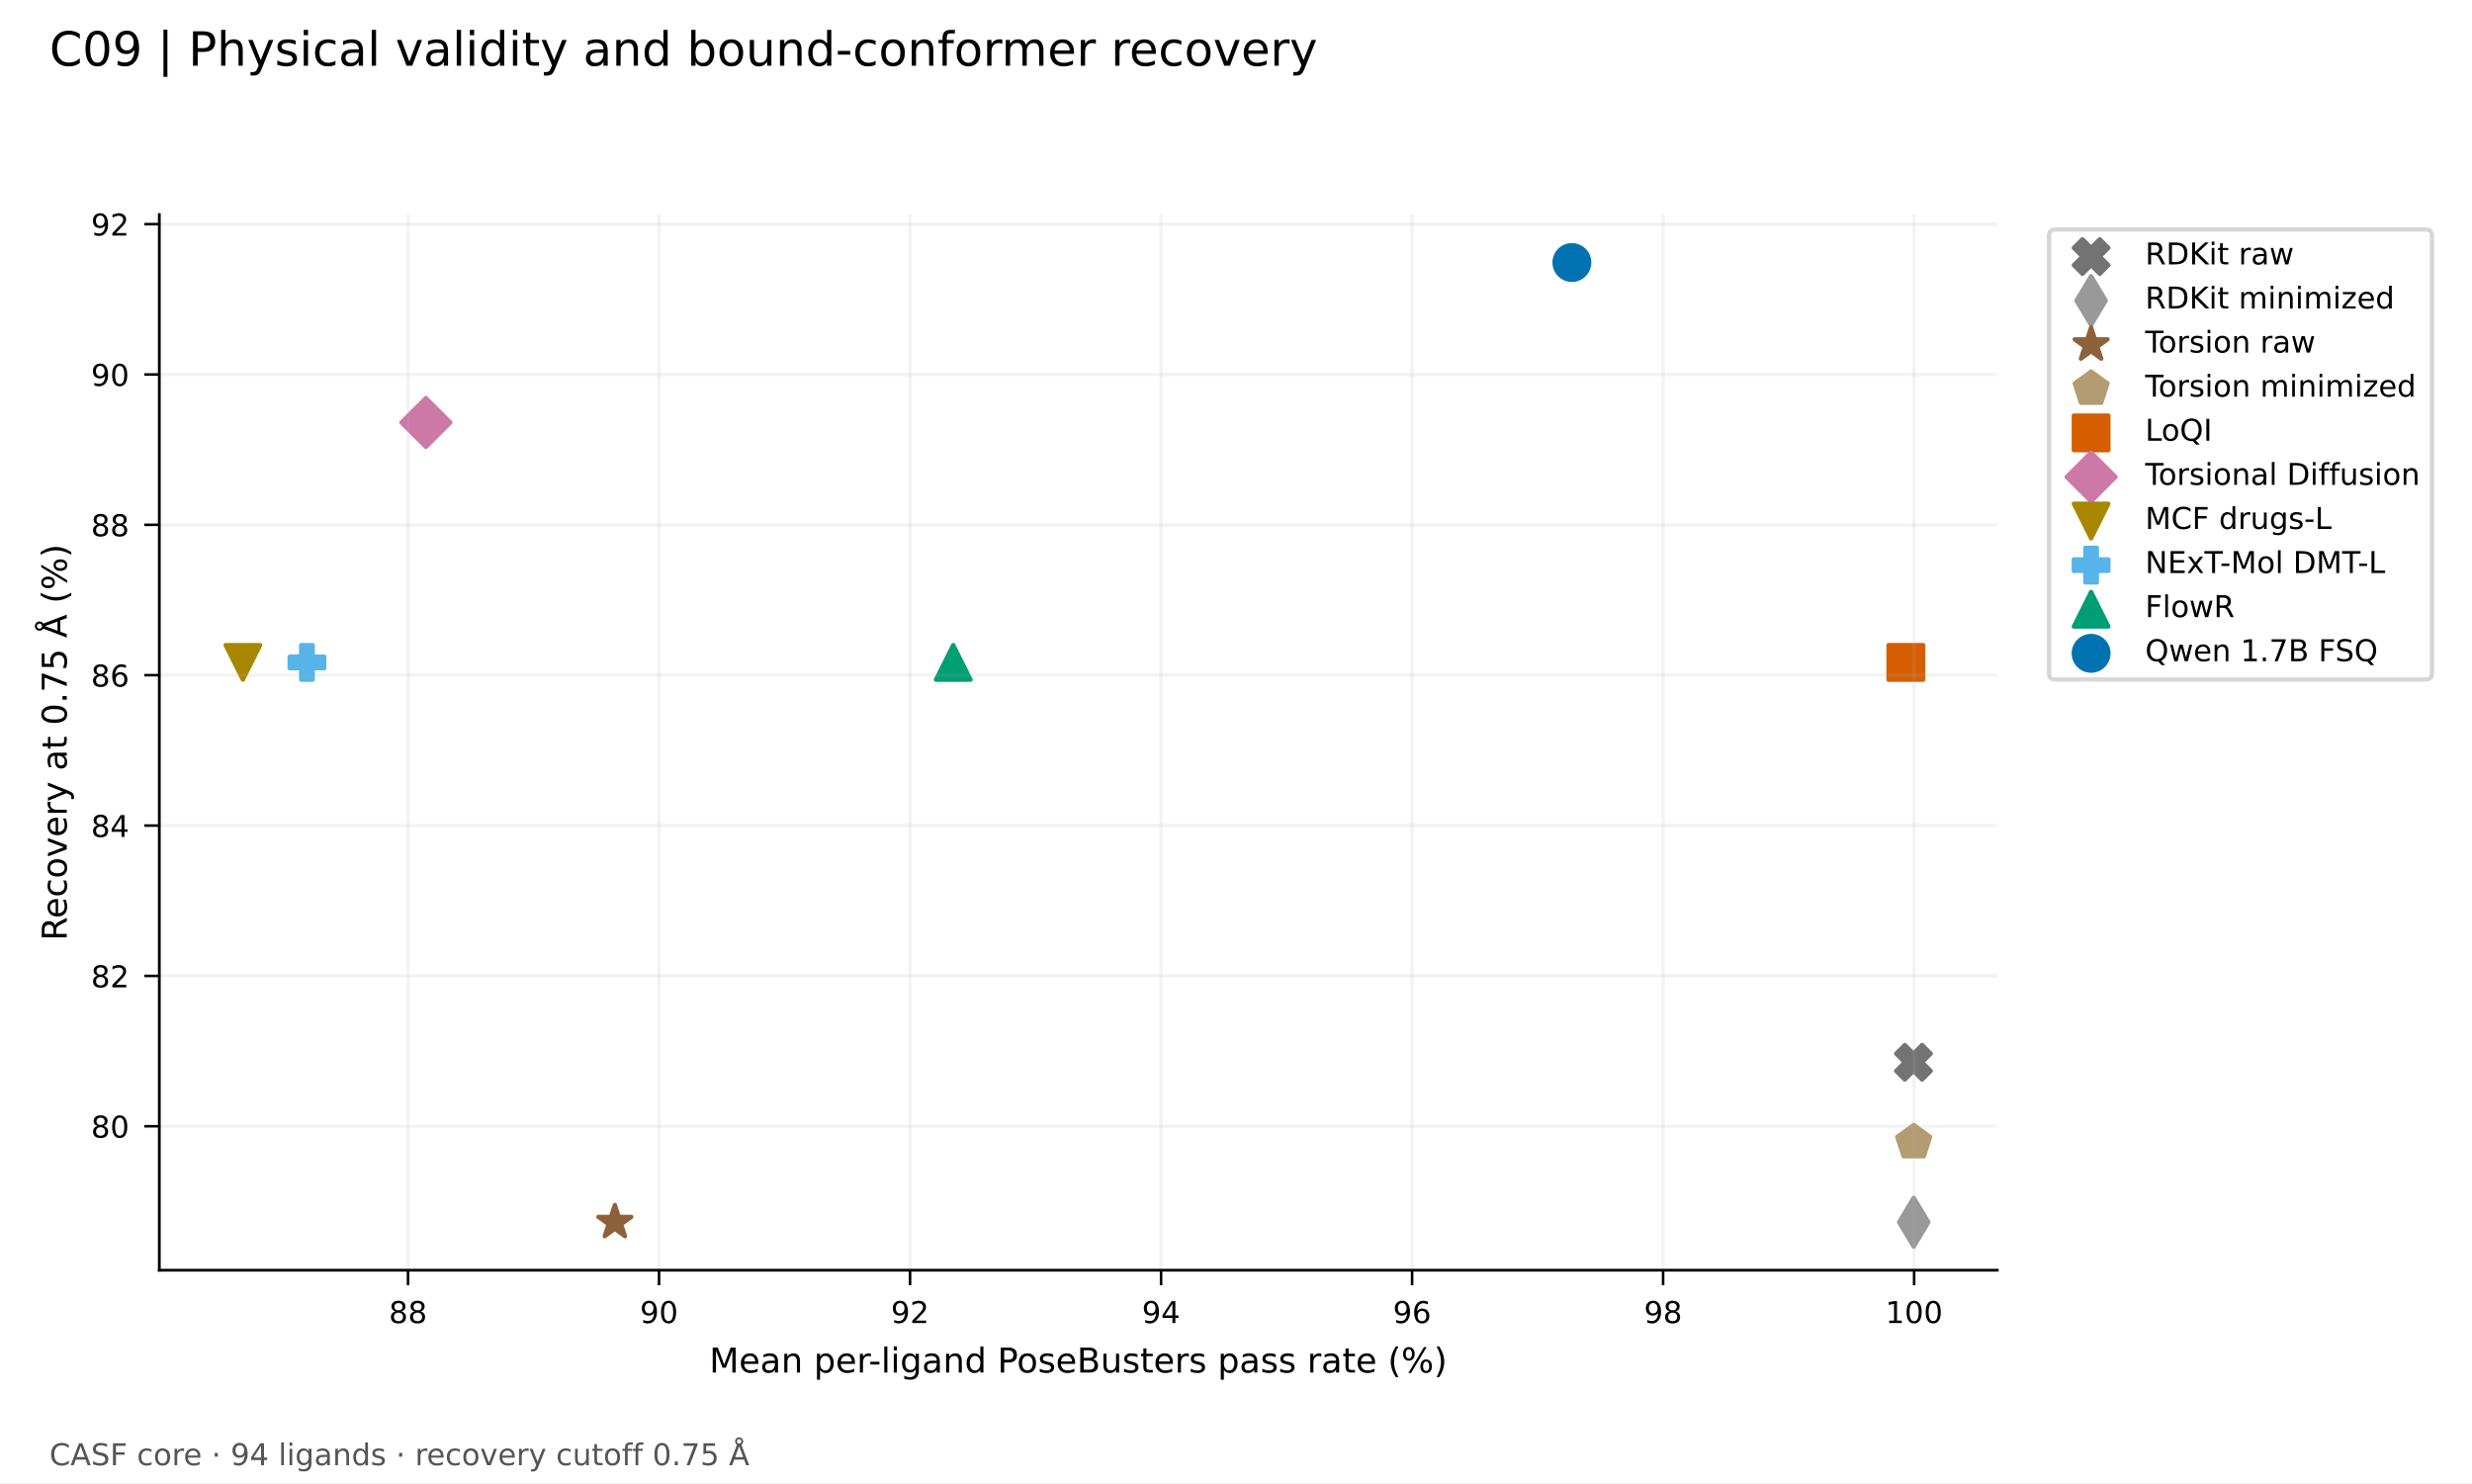
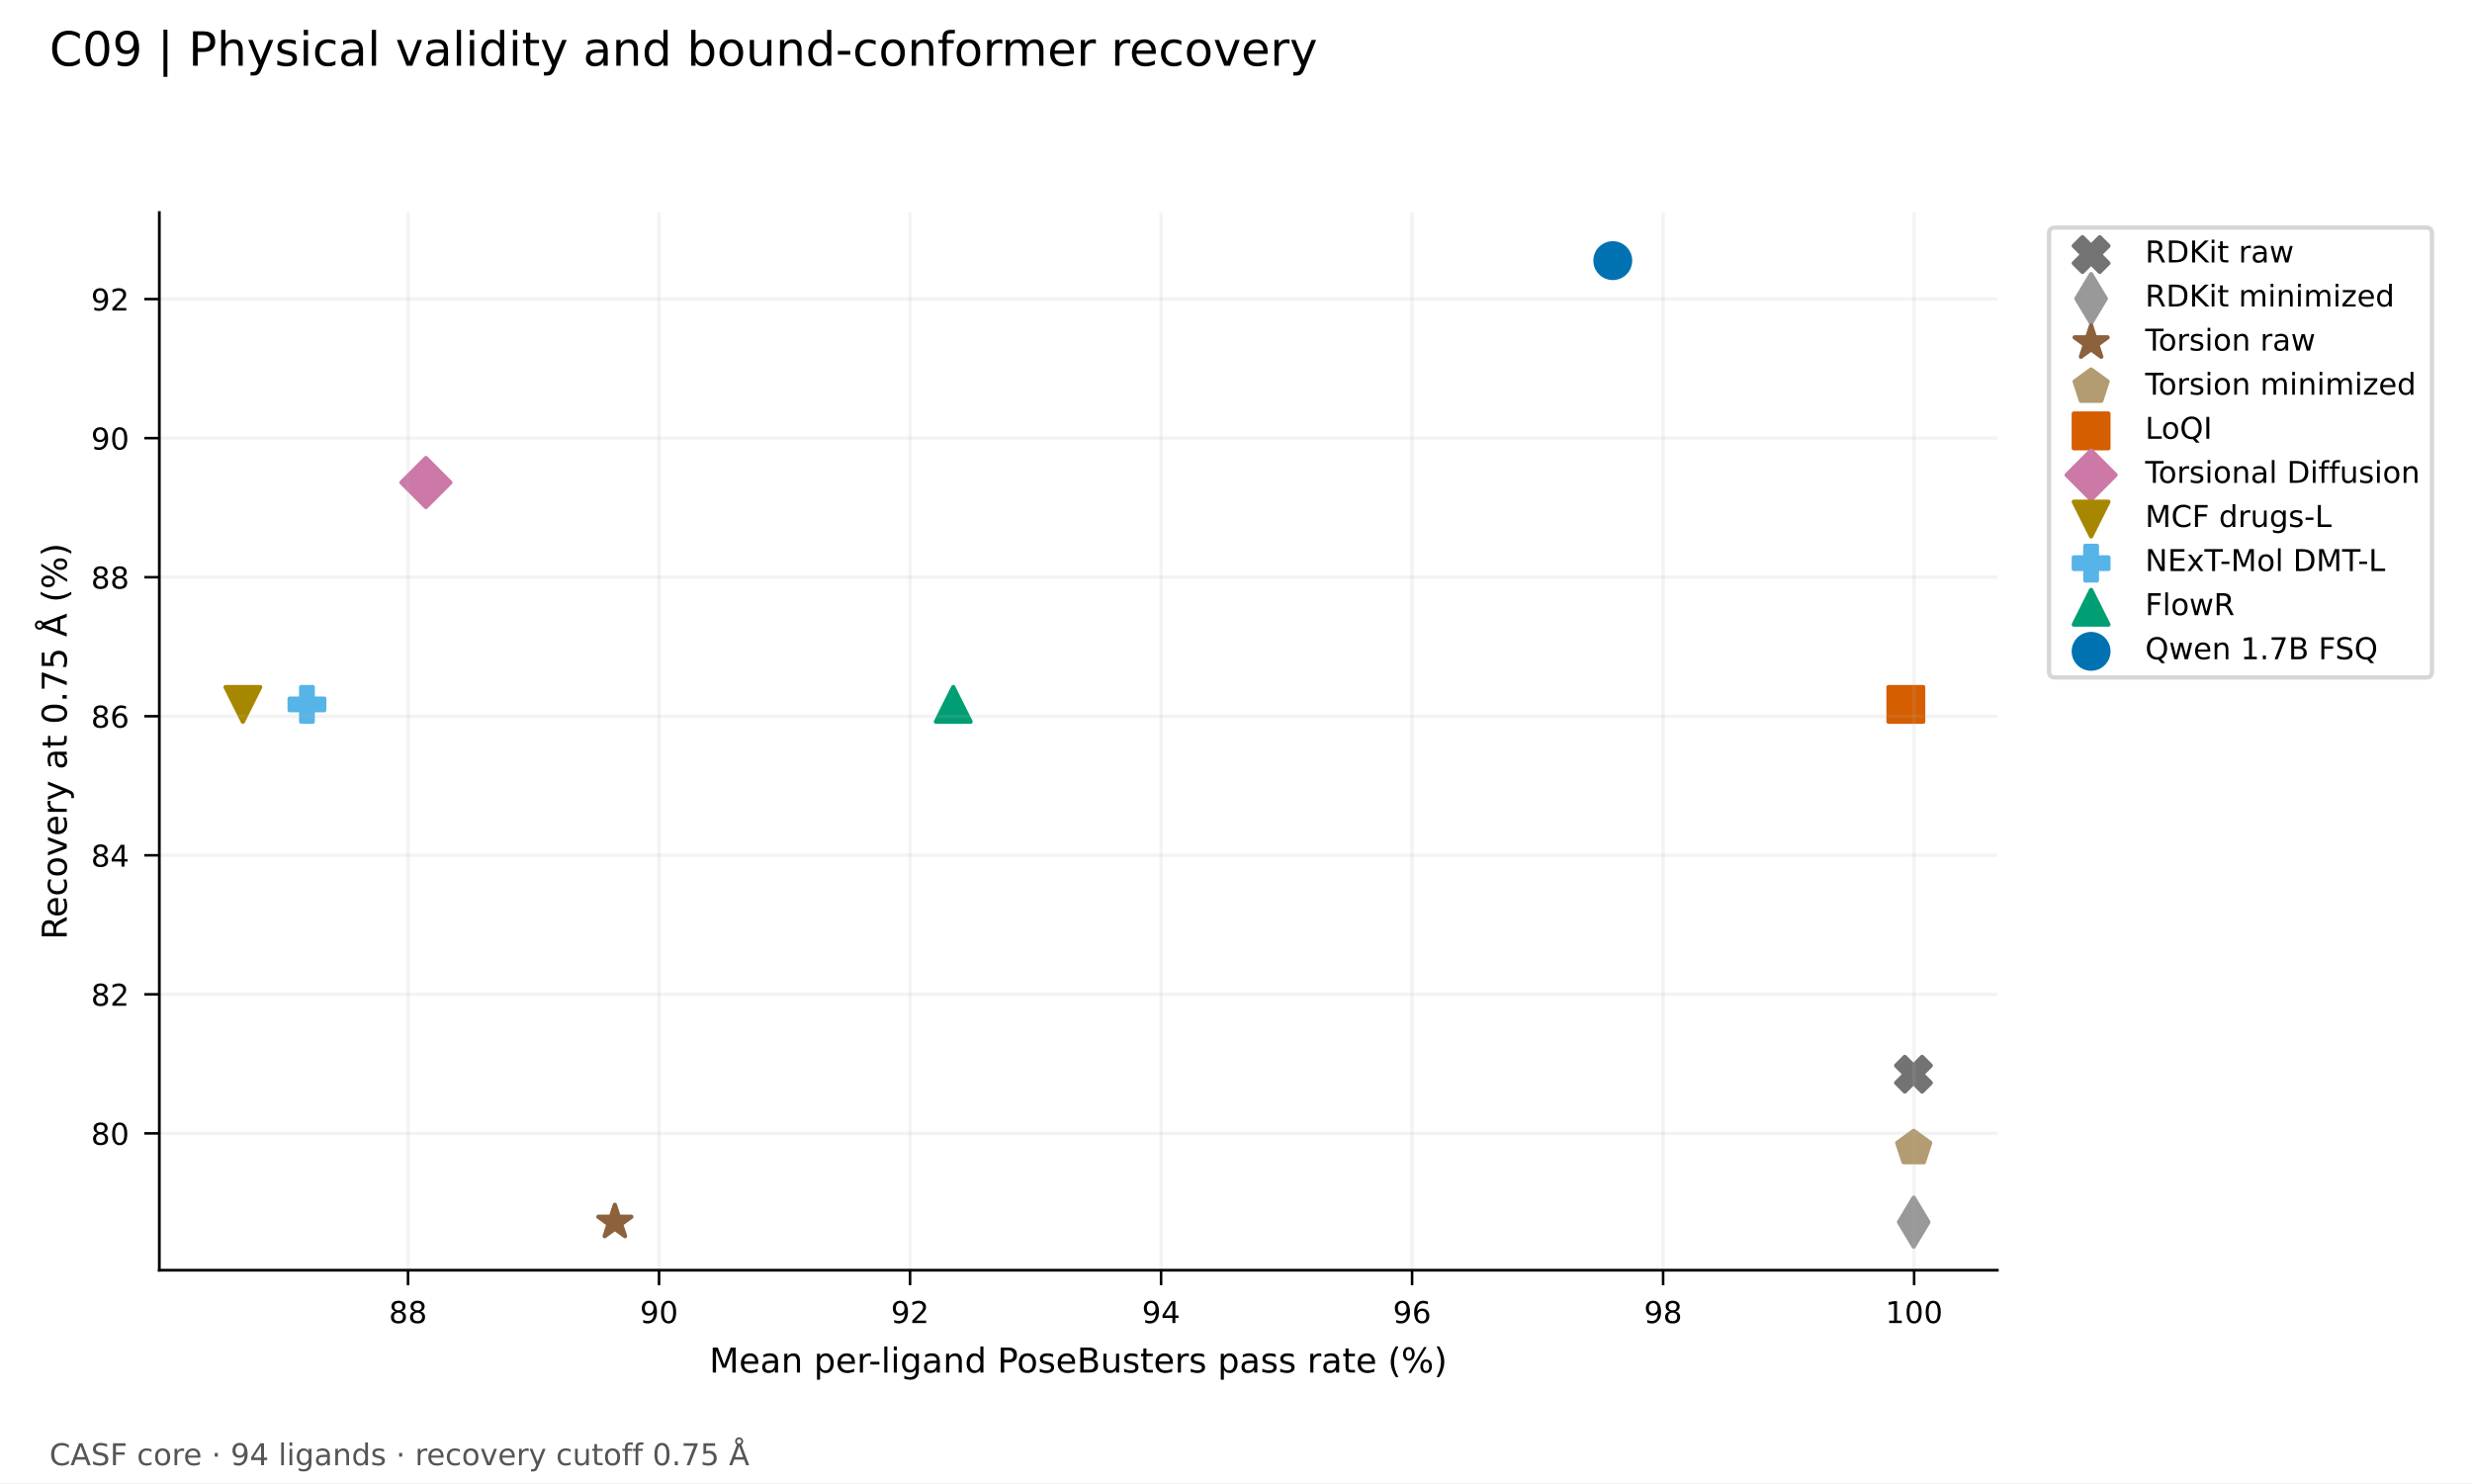
<svg xmlns="http://www.w3.org/2000/svg" xmlns:xlink="http://www.w3.org/1999/xlink" width="576pt" height="345.6pt" viewBox="0 0 576 345.6" version="1.1">
  <defs>
    <style type="text/css">*{stroke-linejoin: round; stroke-linecap: butt}</style>
  </defs>
  <g id="figure_1">
    <g id="patch_1">
      <path d="M 0 345.6 L 576 345.6 L 576 0 L 0 0 z " style="fill: #ffffff" />
    </g>
    <g id="axes_1">
      <g id="patch_2">
-         <path d="M 37.123 296.008 L 465.382 296.008 L 465.382 49.997 L 37.123 49.997 z " style="fill: #ffffff" />
+         <path d="M 37.123 296.008 L 465.382 296.008 L 465.382 49.536 L 37.123 49.536 z " style="fill: #ffffff" />
      </g>
      <g id="PathCollection_1">
        <defs>
-           <path id="m8ecb94056c" d="M -2.016 4.031 L 0 2.016 L 2.016 4.031 L 4.031 2.016 L 2.016 0 L 4.031 -2.016 L 2.016 -4.031 L 0 -2.016 L -2.016 -4.031 L -4.031 -2.016 L -2.016 0 L -4.031 2.016 z " style="stroke: #737373" />
-         </defs>
-         <g clip-path="url(#p0a18f91052)">
-           <use xlink:href="#m8ecb94056c" x="445.853" y="247.551" style="fill: #737373; stroke: #737373" />
+           <path id="m7b91552e5b" d="M -2.016 4.031 L 0 2.016 L 2.016 4.031 L 4.031 2.016 L 2.016 0 L 4.031 -2.016 L 2.016 -4.031 L 0 -2.016 L -2.016 -4.031 L -4.031 -2.016 L -2.016 0 L -4.031 2.016 z " style="stroke: #737373" />
+         </defs>
+         <g clip-path="url(#p43da923b70)">
+           <use xlink:href="#m7b91552e5b" x="445.853" y="250.333" style="fill: #737373; stroke: #737373" />
        </g>
      </g>
      <g id="PathCollection_2">
        <defs>
-           <path id="m6625d84d86" d="M -0 5.701 L 3.421 0 L 0 -5.701 L -3.421 -0 z " style="stroke: #999999" />
-         </defs>
-         <g clip-path="url(#p0a18f91052)">
-           <use xlink:href="#m6625d84d86" x="445.916" y="284.826" style="fill: #999999; stroke: #999999" />
+           <path id="m60eecc3a2a" d="M -0 5.701 L 3.421 0 L 0 -5.701 L -3.421 -0 z " style="stroke: #999999" />
+         </defs>
+         <g clip-path="url(#p43da923b70)">
+           <use xlink:href="#m60eecc3a2a" x="445.916" y="284.805" style="fill: #999999; stroke: #999999" />
        </g>
      </g>
      <g id="PathCollection_3">
        <defs>
-           <path id="m8193b81fd2" d="M 0 -4.031 L -0.905 -1.246 L -3.834 -1.246 L -1.464 0.476 L -2.369 3.261 L -0 1.54 L 2.369 3.261 L 1.464 0.476 L 3.834 -1.246 L 0.905 -1.246 z " style="stroke: #8c613c" />
-         </defs>
-         <g clip-path="url(#p0a18f91052)">
-           <use xlink:href="#m8193b81fd2" x="143.265" y="284.826" style="fill: #8c613c; stroke: #8c613c" />
+           <path id="m31c059a1b8" d="M 0 -4.031 L -0.905 -1.246 L -3.834 -1.246 L -1.464 0.476 L -2.369 3.261 L -0 1.54 L 2.369 3.261 L 1.464 0.476 L 3.834 -1.246 L 0.905 -1.246 z " style="stroke: #8c613c" />
+         </defs>
+         <g clip-path="url(#p43da923b70)">
+           <use xlink:href="#m31c059a1b8" x="143.265" y="284.805" style="fill: #8c613c; stroke: #8c613c" />
        </g>
      </g>
      <g id="PathCollection_4">
        <defs>
-           <path id="mf553793d57" d="M 0 -4.031 L -3.834 -1.246 L -2.369 3.261 L 2.369 3.261 L 3.834 -1.246 z " style="stroke: #b39b72" />
-         </defs>
-         <g clip-path="url(#p0a18f91052)">
-           <use xlink:href="#mf553793d57" x="445.916" y="266.188" style="fill: #b39b72; stroke: #b39b72" />
+           <path id="m16bb5d4c7e" d="M 0 -4.031 L -3.834 -1.246 L -2.369 3.261 L 2.369 3.261 L 3.834 -1.246 z " style="stroke: #b39b72" />
+         </defs>
+         <g clip-path="url(#p43da923b70)">
+           <use xlink:href="#m16bb5d4c7e" x="445.916" y="267.569" style="fill: #b39b72; stroke: #b39b72" />
        </g>
      </g>
      <g id="PathCollection_5">
        <defs>
-           <path id="m8109bd531e" d="M -4.031 4.031 L 4.031 4.031 L 4.031 -4.031 L -4.031 -4.031 z " style="stroke: #d55e00" />
-         </defs>
-         <g clip-path="url(#p0a18f91052)">
-           <use xlink:href="#m8109bd531e" x="444.08" y="154.365" style="fill: #d55e00; stroke: #d55e00" />
+           <path id="mc95337a55d" d="M -4.031 4.031 L 4.031 4.031 L 4.031 -4.031 L -4.031 -4.031 z " style="stroke: #d55e00" />
+         </defs>
+         <g clip-path="url(#p43da923b70)">
+           <use xlink:href="#mc95337a55d" x="444.08" y="164.154" style="fill: #d55e00; stroke: #d55e00" />
        </g>
      </g>
      <g id="PathCollection_6">
        <defs>
-           <path id="m72bd9201cd" d="M -0 5.701 L 5.701 0 L 0 -5.701 L -5.701 -0 z " style="stroke: #cc79a7" />
-         </defs>
-         <g clip-path="url(#p0a18f91052)">
-           <use xlink:href="#m72bd9201cd" x="99.242" y="98.454" style="fill: #cc79a7; stroke: #cc79a7" />
+           <path id="m8fd2d42237" d="M -0 5.701 L 5.701 0 L 0 -5.701 L -5.701 -0 z " style="stroke: #cc79a7" />
+         </defs>
+         <g clip-path="url(#p43da923b70)">
+           <use xlink:href="#m8fd2d42237" x="99.242" y="112.447" style="fill: #cc79a7; stroke: #cc79a7" />
        </g>
      </g>
      <g id="PathCollection_7">
        <defs>
-           <path id="m849f154b48" d="M -0 4.031 L 4.031 -4.031 L -4.031 -4.031 z " style="stroke: #a88700" />
-         </defs>
-         <g clip-path="url(#p0a18f91052)">
-           <use xlink:href="#m849f154b48" x="56.589" y="154.365" style="fill: #a88700; stroke: #a88700" />
+           <path id="meb78caeca5" d="M -0 4.031 L 4.031 -4.031 L -4.031 -4.031 z " style="stroke: #a88700" />
+         </defs>
+         <g clip-path="url(#p43da923b70)">
+           <use xlink:href="#meb78caeca5" x="56.589" y="164.154" style="fill: #a88700; stroke: #a88700" />
        </g>
      </g>
      <g id="PathCollection_8">
        <defs>
-           <path id="mcb658fb66b" d="M -1.344 4.031 L 1.344 4.031 L 1.344 1.344 L 4.031 1.344 L 4.031 -1.344 L 1.344 -1.344 L 1.344 -4.031 L -1.344 -4.031 L -1.344 -1.344 L -4.031 -1.344 L -4.031 1.344 L -1.344 1.344 z " style="stroke: #56b4e9" />
-         </defs>
-         <g clip-path="url(#p0a18f91052)">
-           <use xlink:href="#mcb658fb66b" x="71.522" y="154.365" style="fill: #56b4e9; stroke: #56b4e9" />
+           <path id="mb1a224aeb9" d="M -1.344 4.031 L 1.344 4.031 L 1.344 1.344 L 4.031 1.344 L 4.031 -1.344 L 1.344 -1.344 L 1.344 -4.031 L -1.344 -4.031 L -1.344 -1.344 L -4.031 -1.344 L -4.031 1.344 L -1.344 1.344 z " style="stroke: #56b4e9" />
+         </defs>
+         <g clip-path="url(#p43da923b70)">
+           <use xlink:href="#mb1a224aeb9" x="71.522" y="164.154" style="fill: #56b4e9; stroke: #56b4e9" />
        </g>
      </g>
      <g id="PathCollection_9">
        <defs>
-           <path id="m070d3440ae" d="M 0 -4.031 L -4.031 4.031 L 4.031 4.031 z " style="stroke: #009e73" />
-         </defs>
-         <g clip-path="url(#p0a18f91052)">
-           <use xlink:href="#m070d3440ae" x="222.116" y="154.365" style="fill: #009e73; stroke: #009e73" />
+           <path id="m711ed0da29" d="M 0 -4.031 L -4.031 4.031 L 4.031 4.031 z " style="stroke: #009e73" />
+         </defs>
+         <g clip-path="url(#p43da923b70)">
+           <use xlink:href="#m711ed0da29" x="222.116" y="164.154" style="fill: #009e73; stroke: #009e73" />
        </g>
      </g>
      <g id="PathCollection_10">
        <defs>
-           <path id="m414358be75" d="M 0 4.031 C 1.069 4.031 2.094 3.606 2.85 2.85 C 3.606 2.094 4.031 1.069 4.031 0 C 4.031 -1.069 3.606 -2.094 2.85 -2.85 C 2.094 -3.606 1.069 -4.031 0 -4.031 C -1.069 -4.031 -2.094 -3.606 -2.85 -2.85 C -3.606 -2.094 -4.031 -1.069 -4.031 0 C -4.031 1.069 -3.606 2.094 -2.85 2.85 C -2.094 3.606 -1.069 4.031 0 4.031 z " style="stroke: #0072b2" />
-         </defs>
-         <g clip-path="url(#p0a18f91052)">
-           <use xlink:href="#m414358be75" x="366.262" y="61.179" style="fill: #0072b2; stroke: #0072b2" />
+           <path id="mfe5ec84e71" d="M 0 4.031 C 1.069 4.031 2.094 3.606 2.85 2.85 C 3.606 2.094 4.031 1.069 4.031 0 C 4.031 -1.069 3.606 -2.094 2.85 -2.85 C 2.094 -3.606 1.069 -4.031 0 -4.031 C -1.069 -4.031 -2.094 -3.606 -2.85 -2.85 C -3.606 -2.094 -4.031 -1.069 -4.031 0 C -4.031 1.069 -3.606 2.094 -2.85 2.85 C -2.094 3.606 -1.069 4.031 0 4.031 z " style="stroke: #0072b2" />
+         </defs>
+         <g clip-path="url(#p43da923b70)">
+           <use xlink:href="#mfe5ec84e71" x="375.794" y="60.739" style="fill: #0072b2; stroke: #0072b2" />
        </g>
      </g>
      <g id="matplotlib.axis_1">
        <g id="xtick_1">
          <g id="line2d_1">
-             <path d="M 95.074 296.008 L 95.074 49.997 " clip-path="url(#p0a18f91052)" style="fill: none; stroke: #b0b0b0; stroke-opacity: 0.15; stroke-width: 0.8; stroke-linecap: square" />
+             <path d="M 95.074 296.008 L 95.074 49.536 " clip-path="url(#p43da923b70)" style="fill: none; stroke: #b0b0b0; stroke-opacity: 0.15; stroke-width: 0.8; stroke-linecap: square" />
          </g>
          <g id="line2d_2">
            <defs>
-               <path id="mbc8cd95955" d="M 0 0 L 0 3.5 " style="stroke: #000000; stroke-width: 0.6" />
+               <path id="ma7fd25c695" d="M 0 0 L 0 3.5 " style="stroke: #000000; stroke-width: 0.6" />
            </defs>
            <g>
-               <use xlink:href="#mbc8cd95955" x="95.074" y="296.008" style="stroke: #000000; stroke-width: 0.6" />
+               <use xlink:href="#ma7fd25c695" x="95.074" y="296.008" style="stroke: #000000; stroke-width: 0.6" />
            </g>
          </g>
          <g id="text_1">
            <text style="font-size: 7px; font-family: 'DejaVu Sans'; text-anchor: middle" x="95.074" y="308.327" transform="rotate(-0 95.07352 308.3269)">88</text>
          </g>
        </g>
        <g id="xtick_2">
          <g id="line2d_3">
-             <path d="M 153.563 296.008 L 153.563 49.997 " clip-path="url(#p0a18f91052)" style="fill: none; stroke: #b0b0b0; stroke-opacity: 0.15; stroke-width: 0.8; stroke-linecap: square" />
+             <path d="M 153.563 296.008 L 153.563 49.536 " clip-path="url(#p43da923b70)" style="fill: none; stroke: #b0b0b0; stroke-opacity: 0.15; stroke-width: 0.8; stroke-linecap: square" />
          </g>
          <g id="line2d_4">
            <g>
-               <use xlink:href="#mbc8cd95955" x="153.563" y="296.008" style="stroke: #000000; stroke-width: 0.6" />
+               <use xlink:href="#ma7fd25c695" x="153.563" y="296.008" style="stroke: #000000; stroke-width: 0.6" />
            </g>
          </g>
          <g id="text_2">
            <text style="font-size: 7px; font-family: 'DejaVu Sans'; text-anchor: middle" x="153.563" y="308.327" transform="rotate(-0 153.5628 308.3269)">90</text>
          </g>
        </g>
        <g id="xtick_3">
          <g id="line2d_5">
-             <path d="M 212.052 296.008 L 212.052 49.997 " clip-path="url(#p0a18f91052)" style="fill: none; stroke: #b0b0b0; stroke-opacity: 0.15; stroke-width: 0.8; stroke-linecap: square" />
+             <path d="M 212.052 296.008 L 212.052 49.536 " clip-path="url(#p43da923b70)" style="fill: none; stroke: #b0b0b0; stroke-opacity: 0.15; stroke-width: 0.8; stroke-linecap: square" />
          </g>
          <g id="line2d_6">
            <g>
-               <use xlink:href="#mbc8cd95955" x="212.052" y="296.008" style="stroke: #000000; stroke-width: 0.6" />
+               <use xlink:href="#ma7fd25c695" x="212.052" y="296.008" style="stroke: #000000; stroke-width: 0.6" />
            </g>
          </g>
          <g id="text_3">
            <text style="font-size: 7px; font-family: 'DejaVu Sans'; text-anchor: middle" x="212.052" y="308.327" transform="rotate(-0 212.052 308.3269)">92</text>
          </g>
        </g>
        <g id="xtick_4">
          <g id="line2d_7">
-             <path d="M 270.541 296.008 L 270.541 49.997 " clip-path="url(#p0a18f91052)" style="fill: none; stroke: #b0b0b0; stroke-opacity: 0.15; stroke-width: 0.8; stroke-linecap: square" />
+             <path d="M 270.541 296.008 L 270.541 49.536 " clip-path="url(#p43da923b70)" style="fill: none; stroke: #b0b0b0; stroke-opacity: 0.15; stroke-width: 0.8; stroke-linecap: square" />
          </g>
          <g id="line2d_8">
            <g>
-               <use xlink:href="#mbc8cd95955" x="270.541" y="296.008" style="stroke: #000000; stroke-width: 0.6" />
+               <use xlink:href="#ma7fd25c695" x="270.541" y="296.008" style="stroke: #000000; stroke-width: 0.6" />
            </g>
          </g>
          <g id="text_4">
            <text style="font-size: 7px; font-family: 'DejaVu Sans'; text-anchor: middle" x="270.541" y="308.327" transform="rotate(-0 270.5413 308.3269)">94</text>
          </g>
        </g>
        <g id="xtick_5">
          <g id="line2d_9">
-             <path d="M 329.031 296.008 L 329.031 49.997 " clip-path="url(#p0a18f91052)" style="fill: none; stroke: #b0b0b0; stroke-opacity: 0.15; stroke-width: 0.8; stroke-linecap: square" />
+             <path d="M 329.031 296.008 L 329.031 49.536 " clip-path="url(#p43da923b70)" style="fill: none; stroke: #b0b0b0; stroke-opacity: 0.15; stroke-width: 0.8; stroke-linecap: square" />
          </g>
          <g id="line2d_10">
            <g>
-               <use xlink:href="#mbc8cd95955" x="329.031" y="296.008" style="stroke: #000000; stroke-width: 0.6" />
+               <use xlink:href="#ma7fd25c695" x="329.031" y="296.008" style="stroke: #000000; stroke-width: 0.6" />
            </g>
          </g>
          <g id="text_5">
            <text style="font-size: 7px; font-family: 'DejaVu Sans'; text-anchor: middle" x="329.031" y="308.327" transform="rotate(-0 329.0305 308.3269)">96</text>
          </g>
        </g>
        <g id="xtick_6">
          <g id="line2d_11">
-             <path d="M 387.52 296.008 L 387.52 49.997 " clip-path="url(#p0a18f91052)" style="fill: none; stroke: #b0b0b0; stroke-opacity: 0.15; stroke-width: 0.8; stroke-linecap: square" />
+             <path d="M 387.52 296.008 L 387.52 49.536 " clip-path="url(#p43da923b70)" style="fill: none; stroke: #b0b0b0; stroke-opacity: 0.15; stroke-width: 0.8; stroke-linecap: square" />
          </g>
          <g id="line2d_12">
            <g>
-               <use xlink:href="#mbc8cd95955" x="387.52" y="296.008" style="stroke: #000000; stroke-width: 0.6" />
+               <use xlink:href="#ma7fd25c695" x="387.52" y="296.008" style="stroke: #000000; stroke-width: 0.6" />
            </g>
          </g>
          <g id="text_6">
            <text style="font-size: 7px; font-family: 'DejaVu Sans'; text-anchor: middle" x="387.52" y="308.327" transform="rotate(-0 387.5197 308.3269)">98</text>
          </g>
        </g>
        <g id="xtick_7">
          <g id="line2d_13">
-             <path d="M 446.009 296.008 L 446.009 49.997 " clip-path="url(#p0a18f91052)" style="fill: none; stroke: #b0b0b0; stroke-opacity: 0.15; stroke-width: 0.8; stroke-linecap: square" />
+             <path d="M 446.009 296.008 L 446.009 49.536 " clip-path="url(#p43da923b70)" style="fill: none; stroke: #b0b0b0; stroke-opacity: 0.15; stroke-width: 0.8; stroke-linecap: square" />
          </g>
          <g id="line2d_14">
            <g>
-               <use xlink:href="#mbc8cd95955" x="446.009" y="296.008" style="stroke: #000000; stroke-width: 0.6" />
+               <use xlink:href="#ma7fd25c695" x="446.009" y="296.008" style="stroke: #000000; stroke-width: 0.6" />
            </g>
          </g>
          <g id="text_7">
            <text style="font-size: 7px; font-family: 'DejaVu Sans'; text-anchor: middle" x="446.009" y="308.327" transform="rotate(-0 446.009 308.3269)">100</text>
          </g>
        </g>
        <g id="text_8">
          <text style="font-size: 8px; font-family: 'DejaVu Sans'; text-anchor: middle" x="251.252" y="319.861" transform="rotate(-0 251.2523 319.8614)">Mean per-ligand PoseBusters pass rate (%)</text>
        </g>
      </g>
      <g id="matplotlib.axis_2">
        <g id="ytick_1">
          <g id="line2d_15">
-             <path d="M 37.123 262.461 L 465.382 262.461 " clip-path="url(#p0a18f91052)" style="fill: none; stroke: #b0b0b0; stroke-opacity: 0.15; stroke-width: 0.8; stroke-linecap: square" />
+             <path d="M 37.123 264.122 L 465.382 264.122 " clip-path="url(#p43da923b70)" style="fill: none; stroke: #b0b0b0; stroke-opacity: 0.15; stroke-width: 0.8; stroke-linecap: square" />
          </g>
          <g id="line2d_16">
            <defs>
-               <path id="m4084bb6aea" d="M 0 0 L -3.5 0 " style="stroke: #000000; stroke-width: 0.6" />
+               <path id="m4fec2e8a10" d="M 0 0 L -3.5 0 " style="stroke: #000000; stroke-width: 0.6" />
            </defs>
            <g>
-               <use xlink:href="#m4084bb6aea" x="37.123" y="262.461" style="stroke: #000000; stroke-width: 0.6" />
+               <use xlink:href="#m4fec2e8a10" x="37.123" y="264.122" style="stroke: #000000; stroke-width: 0.6" />
            </g>
          </g>
          <g id="text_9">
-             <text style="font-size: 7px; font-family: 'DejaVu Sans'; text-anchor: end" x="30.122" y="265.12" transform="rotate(-0 30.1225 265.1205)">80</text>
+             <text style="font-size: 7px; font-family: 'DejaVu Sans'; text-anchor: end" x="30.122" y="266.781" transform="rotate(-0 30.1225 266.7812)">80</text>
          </g>
        </g>
        <g id="ytick_2">
          <g id="line2d_17">
-             <path d="M 37.123 227.423 L 465.382 227.423 " clip-path="url(#p0a18f91052)" style="fill: none; stroke: #b0b0b0; stroke-opacity: 0.15; stroke-width: 0.8; stroke-linecap: square" />
+             <path d="M 37.123 231.718 L 465.382 231.718 " clip-path="url(#p43da923b70)" style="fill: none; stroke: #b0b0b0; stroke-opacity: 0.15; stroke-width: 0.8; stroke-linecap: square" />
          </g>
          <g id="line2d_18">
            <g>
-               <use xlink:href="#m4084bb6aea" x="37.123" y="227.423" style="stroke: #000000; stroke-width: 0.6" />
+               <use xlink:href="#m4fec2e8a10" x="37.123" y="231.718" style="stroke: #000000; stroke-width: 0.6" />
            </g>
          </g>
          <g id="text_10">
-             <text style="font-size: 7px; font-family: 'DejaVu Sans'; text-anchor: end" x="30.122" y="230.083" transform="rotate(-0 30.1225 230.0825)">82</text>
+             <text style="font-size: 7px; font-family: 'DejaVu Sans'; text-anchor: end" x="30.122" y="234.378" transform="rotate(-0 30.1225 234.3779)">82</text>
          </g>
        </g>
        <g id="ytick_3">
          <g id="line2d_19">
-             <path d="M 37.123 192.385 L 465.382 192.385 " clip-path="url(#p0a18f91052)" style="fill: none; stroke: #b0b0b0; stroke-opacity: 0.15; stroke-width: 0.8; stroke-linecap: square" />
+             <path d="M 37.123 199.315 L 465.382 199.315 " clip-path="url(#p43da923b70)" style="fill: none; stroke: #b0b0b0; stroke-opacity: 0.15; stroke-width: 0.8; stroke-linecap: square" />
          </g>
          <g id="line2d_20">
            <g>
-               <use xlink:href="#m4084bb6aea" x="37.123" y="192.385" style="stroke: #000000; stroke-width: 0.6" />
+               <use xlink:href="#m4fec2e8a10" x="37.123" y="199.315" style="stroke: #000000; stroke-width: 0.6" />
            </g>
          </g>
          <g id="text_11">
-             <text style="font-size: 7px; font-family: 'DejaVu Sans'; text-anchor: end" x="30.122" y="195.045" transform="rotate(-0 30.1225 195.0446)">84</text>
+             <text style="font-size: 7px; font-family: 'DejaVu Sans'; text-anchor: end" x="30.122" y="201.975" transform="rotate(-0 30.1225 201.9746)">84</text>
          </g>
        </g>
        <g id="ytick_4">
          <g id="line2d_21">
-             <path d="M 37.123 157.347 L 465.382 157.347 " clip-path="url(#p0a18f91052)" style="fill: none; stroke: #b0b0b0; stroke-opacity: 0.15; stroke-width: 0.8; stroke-linecap: square" />
+             <path d="M 37.123 166.912 L 465.382 166.912 " clip-path="url(#p43da923b70)" style="fill: none; stroke: #b0b0b0; stroke-opacity: 0.15; stroke-width: 0.8; stroke-linecap: square" />
          </g>
          <g id="line2d_22">
            <g>
-               <use xlink:href="#m4084bb6aea" x="37.123" y="157.347" style="stroke: #000000; stroke-width: 0.6" />
+               <use xlink:href="#m4fec2e8a10" x="37.123" y="166.912" style="stroke: #000000; stroke-width: 0.6" />
            </g>
          </g>
          <g id="text_12">
-             <text style="font-size: 7px; font-family: 'DejaVu Sans'; text-anchor: end" x="30.122" y="160.007" transform="rotate(-0 30.1225 160.0066)">86</text>
+             <text style="font-size: 7px; font-family: 'DejaVu Sans'; text-anchor: end" x="30.122" y="169.571" transform="rotate(-0 30.1225 169.5713)">86</text>
          </g>
        </g>
        <g id="ytick_5">
          <g id="line2d_23">
-             <path d="M 37.123 122.309 L 465.382 122.309 " clip-path="url(#p0a18f91052)" style="fill: none; stroke: #b0b0b0; stroke-opacity: 0.15; stroke-width: 0.8; stroke-linecap: square" />
+             <path d="M 37.123 134.509 L 465.382 134.509 " clip-path="url(#p43da923b70)" style="fill: none; stroke: #b0b0b0; stroke-opacity: 0.15; stroke-width: 0.8; stroke-linecap: square" />
          </g>
          <g id="line2d_24">
            <g>
-               <use xlink:href="#m4084bb6aea" x="37.123" y="122.309" style="stroke: #000000; stroke-width: 0.6" />
+               <use xlink:href="#m4fec2e8a10" x="37.123" y="134.509" style="stroke: #000000; stroke-width: 0.6" />
            </g>
          </g>
          <g id="text_13">
-             <text style="font-size: 7px; font-family: 'DejaVu Sans'; text-anchor: end" x="30.122" y="124.969" transform="rotate(-0 30.1225 124.9686)">88</text>
+             <text style="font-size: 7px; font-family: 'DejaVu Sans'; text-anchor: end" x="30.122" y="137.168" transform="rotate(-0 30.1225 137.168)">88</text>
          </g>
        </g>
        <g id="ytick_6">
          <g id="line2d_25">
-             <path d="M 37.123 87.271 L 465.382 87.271 " clip-path="url(#p0a18f91052)" style="fill: none; stroke: #b0b0b0; stroke-opacity: 0.15; stroke-width: 0.8; stroke-linecap: square" />
+             <path d="M 37.123 102.105 L 465.382 102.105 " clip-path="url(#p43da923b70)" style="fill: none; stroke: #b0b0b0; stroke-opacity: 0.15; stroke-width: 0.8; stroke-linecap: square" />
          </g>
          <g id="line2d_26">
            <g>
-               <use xlink:href="#m4084bb6aea" x="37.123" y="87.271" style="stroke: #000000; stroke-width: 0.6" />
+               <use xlink:href="#m4fec2e8a10" x="37.123" y="102.105" style="stroke: #000000; stroke-width: 0.6" />
            </g>
          </g>
          <g id="text_14">
-             <text style="font-size: 7px; font-family: 'DejaVu Sans'; text-anchor: end" x="30.122" y="89.931" transform="rotate(-0 30.1225 89.93068)">90</text>
+             <text style="font-size: 7px; font-family: 'DejaVu Sans'; text-anchor: end" x="30.122" y="104.765" transform="rotate(-0 30.1225 104.7647)">90</text>
          </g>
        </g>
        <g id="ytick_7">
          <g id="line2d_27">
-             <path d="M 37.123 52.233 L 465.382 52.233 " clip-path="url(#p0a18f91052)" style="fill: none; stroke: #b0b0b0; stroke-opacity: 0.15; stroke-width: 0.8; stroke-linecap: square" />
+             <path d="M 37.123 69.702 L 465.382 69.702 " clip-path="url(#p43da923b70)" style="fill: none; stroke: #b0b0b0; stroke-opacity: 0.15; stroke-width: 0.8; stroke-linecap: square" />
          </g>
          <g id="line2d_28">
            <g>
-               <use xlink:href="#m4084bb6aea" x="37.123" y="52.233" style="stroke: #000000; stroke-width: 0.6" />
+               <use xlink:href="#m4fec2e8a10" x="37.123" y="69.702" style="stroke: #000000; stroke-width: 0.6" />
            </g>
          </g>
          <g id="text_15">
-             <text style="font-size: 7px; font-family: 'DejaVu Sans'; text-anchor: end" x="30.122" y="54.893" transform="rotate(-0 30.1225 54.89272)">92</text>
+             <text style="font-size: 7px; font-family: 'DejaVu Sans'; text-anchor: end" x="30.122" y="72.361" transform="rotate(-0 30.1225 72.36134)">92</text>
          </g>
        </g>
        <g id="text_16">
-           <text style="font-size: 8px; font-family: 'DejaVu Sans'; text-anchor: middle" x="15.551" y="173.002" transform="rotate(-90 15.55125 173.0024)">Recovery at 0.75 Å (%)</text>
+           <text style="font-size: 8px; font-family: 'DejaVu Sans'; text-anchor: middle" x="15.551" y="172.772" transform="rotate(-90 15.55125 172.772)">Recovery at 0.75 Å (%)</text>
        </g>
      </g>
      <g id="patch_3">
-         <path d="M 37.123 296.008 L 37.123 49.997 " style="fill: none; stroke: #000000; stroke-width: 0.65; stroke-linejoin: miter; stroke-linecap: square" />
+         <path d="M 37.123 296.008 L 37.123 49.536 " style="fill: none; stroke: #000000; stroke-width: 0.65; stroke-linejoin: miter; stroke-linecap: square" />
      </g>
      <g id="patch_4">
        <path d="M 37.123 296.008 L 465.382 296.008 " style="fill: none; stroke: #000000; stroke-width: 0.65; stroke-linejoin: miter; stroke-linecap: square" />
      </g>
      <g id="legend_1">
        <g id="patch_5">
-           <path d="M 478.847 158.344 L 565.273 158.344 Q 566.673 158.344 566.673 156.944 L 566.673 54.897 Q 566.673 53.497 565.273 53.497 L 478.847 53.497 Q 477.447 53.497 477.447 54.897 L 477.447 156.944 Q 477.447 158.344 478.847 158.344 z " style="fill: #ffffff; opacity: 0.8; stroke: #cccccc; stroke-linejoin: miter" />
+           <path d="M 478.847 157.883 L 565.273 157.883 Q 566.673 157.883 566.673 156.483 L 566.673 54.436 Q 566.673 53.036 565.273 53.036 L 478.847 53.036 Q 477.447 53.036 477.447 54.436 L 477.447 156.483 Q 477.447 157.883 478.847 157.883 z " style="fill: #ffffff; opacity: 0.8; stroke: #cccccc; stroke-linejoin: miter" />
        </g>
        <g id="PathCollection_11">
          <g>
-             <use xlink:href="#m8ecb94056c" x="487.247" y="59.778" style="fill: #737373; stroke: #737373" />
+             <use xlink:href="#m7b91552e5b" x="487.247" y="59.317" style="fill: #737373; stroke: #737373" />
          </g>
        </g>
        <g id="text_17">
-           <text style="font-size: 7px; font-family: 'DejaVu Sans'; text-anchor: start" x="499.847" y="61.616" transform="rotate(-0 499.8472 61.61571)">RDKit raw</text>
+           <text style="font-size: 7px; font-family: 'DejaVu Sans'; text-anchor: start" x="499.847" y="61.155" transform="rotate(-0 499.8472 61.15491)">RDKit raw</text>
        </g>
        <g id="PathCollection_12">
          <g>
-             <use xlink:href="#m6625d84d86" x="487.247" y="70.053" style="fill: #999999; stroke: #999999" />
+             <use xlink:href="#m60eecc3a2a" x="487.247" y="69.592" style="fill: #999999; stroke: #999999" />
          </g>
        </g>
        <g id="text_18">
-           <text style="font-size: 7px; font-family: 'DejaVu Sans'; text-anchor: start" x="499.847" y="71.89" transform="rotate(-0 499.8472 71.89039)">RDKit minimized</text>
+           <text style="font-size: 7px; font-family: 'DejaVu Sans'; text-anchor: start" x="499.847" y="71.43" transform="rotate(-0 499.8472 71.42959)">RDKit minimized</text>
        </g>
        <g id="PathCollection_13">
          <g>
-             <use xlink:href="#m8193b81fd2" x="487.247" y="80.328" style="fill: #8c613c; stroke: #8c613c" />
+             <use xlink:href="#m31c059a1b8" x="487.247" y="79.867" style="fill: #8c613c; stroke: #8c613c" />
          </g>
        </g>
        <g id="text_19">
-           <text style="font-size: 7px; font-family: 'DejaVu Sans'; text-anchor: start" x="499.847" y="82.165" transform="rotate(-0 499.8472 82.16508)">Torsion raw</text>
+           <text style="font-size: 7px; font-family: 'DejaVu Sans'; text-anchor: start" x="499.847" y="81.704" transform="rotate(-0 499.8472 81.70428)">Torsion raw</text>
        </g>
        <g id="PathCollection_14">
          <g>
-             <use xlink:href="#mf553793d57" x="487.247" y="90.602" style="fill: #b39b72; stroke: #b39b72" />
+             <use xlink:href="#m16bb5d4c7e" x="487.247" y="90.141" style="fill: #b39b72; stroke: #b39b72" />
          </g>
        </g>
        <g id="text_20">
-           <text style="font-size: 7px; font-family: 'DejaVu Sans'; text-anchor: start" x="499.847" y="92.44" transform="rotate(-0 499.8472 92.43977)">Torsion minimized</text>
+           <text style="font-size: 7px; font-family: 'DejaVu Sans'; text-anchor: start" x="499.847" y="91.979" transform="rotate(-0 499.8472 91.97897)">Torsion minimized</text>
        </g>
        <g id="PathCollection_15">
          <g>
-             <use xlink:href="#m8109bd531e" x="487.247" y="100.877" style="fill: #d55e00; stroke: #d55e00" />
+             <use xlink:href="#mc95337a55d" x="487.247" y="100.416" style="fill: #d55e00; stroke: #d55e00" />
          </g>
        </g>
        <g id="text_21">
-           <text style="font-size: 7px; font-family: 'DejaVu Sans'; text-anchor: start" x="499.847" y="102.714" transform="rotate(-0 499.8472 102.7145)">LoQI</text>
+           <text style="font-size: 7px; font-family: 'DejaVu Sans'; text-anchor: start" x="499.847" y="102.254" transform="rotate(-0 499.8472 102.2537)">LoQI</text>
        </g>
        <g id="PathCollection_16">
          <g>
-             <use xlink:href="#m72bd9201cd" x="487.247" y="111.152" style="fill: #cc79a7; stroke: #cc79a7" />
+             <use xlink:href="#m8fd2d42237" x="487.247" y="110.691" style="fill: #cc79a7; stroke: #cc79a7" />
          </g>
        </g>
        <g id="text_22">
-           <text style="font-size: 7px; font-family: 'DejaVu Sans'; text-anchor: start" x="499.847" y="112.989" transform="rotate(-0 499.8472 112.9891)">Torsional Diffusion</text>
+           <text style="font-size: 7px; font-family: 'DejaVu Sans'; text-anchor: start" x="499.847" y="112.528" transform="rotate(-0 499.8472 112.5283)">Torsional Diffusion</text>
        </g>
        <g id="PathCollection_17">
          <g>
-             <use xlink:href="#m849f154b48" x="487.247" y="121.426" style="fill: #a88700; stroke: #a88700" />
+             <use xlink:href="#meb78caeca5" x="487.247" y="120.966" style="fill: #a88700; stroke: #a88700" />
          </g>
        </g>
        <g id="text_23">
-           <text style="font-size: 7px; font-family: 'DejaVu Sans'; text-anchor: start" x="499.847" y="123.264" transform="rotate(-0 499.8472 123.2638)">MCF drugs-L</text>
+           <text style="font-size: 7px; font-family: 'DejaVu Sans'; text-anchor: start" x="499.847" y="122.803" transform="rotate(-0 499.8472 122.803)">MCF drugs-L</text>
        </g>
        <g id="PathCollection_18">
          <g>
-             <use xlink:href="#mcb658fb66b" x="487.247" y="131.701" style="fill: #56b4e9; stroke: #56b4e9" />
+             <use xlink:href="#mb1a224aeb9" x="487.247" y="131.24" style="fill: #56b4e9; stroke: #56b4e9" />
          </g>
        </g>
        <g id="text_24">
-           <text style="font-size: 7px; font-family: 'DejaVu Sans'; text-anchor: start" x="499.847" y="133.539" transform="rotate(-0 499.8472 133.5385)">NExT-Mol DMT-L</text>
+           <text style="font-size: 7px; font-family: 'DejaVu Sans'; text-anchor: start" x="499.847" y="133.078" transform="rotate(-0 499.8472 133.0777)">NExT-Mol DMT-L</text>
        </g>
        <g id="PathCollection_19">
          <g>
-             <use xlink:href="#m070d3440ae" x="487.247" y="141.976" style="fill: #009e73; stroke: #009e73" />
+             <use xlink:href="#m711ed0da29" x="487.247" y="141.515" style="fill: #009e73; stroke: #009e73" />
          </g>
        </g>
        <g id="text_25">
-           <text style="font-size: 7px; font-family: 'DejaVu Sans'; text-anchor: start" x="499.847" y="143.813" transform="rotate(-0 499.8472 143.8132)">FlowR</text>
+           <text style="font-size: 7px; font-family: 'DejaVu Sans'; text-anchor: start" x="499.847" y="143.352" transform="rotate(-0 499.8472 143.3524)">FlowR</text>
        </g>
        <g id="PathCollection_20">
          <g>
-             <use xlink:href="#m414358be75" x="487.247" y="152.25" style="fill: #0072b2; stroke: #0072b2" />
+             <use xlink:href="#mfe5ec84e71" x="487.247" y="151.79" style="fill: #0072b2; stroke: #0072b2" />
          </g>
        </g>
        <g id="text_26">
-           <text style="font-size: 7px; font-family: 'DejaVu Sans'; text-anchor: start" x="499.847" y="154.088" transform="rotate(-0 499.8472 154.0879)">Qwen 1.7B FSQ</text>
+           <text style="font-size: 7px; font-family: 'DejaVu Sans'; text-anchor: start" x="499.847" y="153.627" transform="rotate(-0 499.8472 153.6271)">Qwen 1.7B FSQ</text>
        </g>
      </g>
    </g>
    <g id="text_27">
      <text style="font-size: 11px; font-family: 'DejaVu Sans'; text-anchor: start" x="11.52" y="15.318" transform="rotate(-0 11.52 15.31841)">C09  |  Physical validity and bound-conformer recovery</text>
    </g>
    <g id="text_28">
      <text style="font-size: 7px; font-family: 'DejaVu Sans'; text-anchor: start; fill: #555555" x="11.52" y="341.453" transform="rotate(-0 11.52 341.4528)">CASF core · 94 ligands · recovery cutoff 0.75 Å</text>
    </g>
  </g>
  <defs>
-     <clipPath id="p0a18f91052">
-       <rect x="37.123" y="49.997" width="428.26" height="246.011" />
+     <clipPath id="p43da923b70">
+       <rect x="37.123" y="49.536" width="428.26" height="246.472" />
    </clipPath>
  </defs>
</svg>
